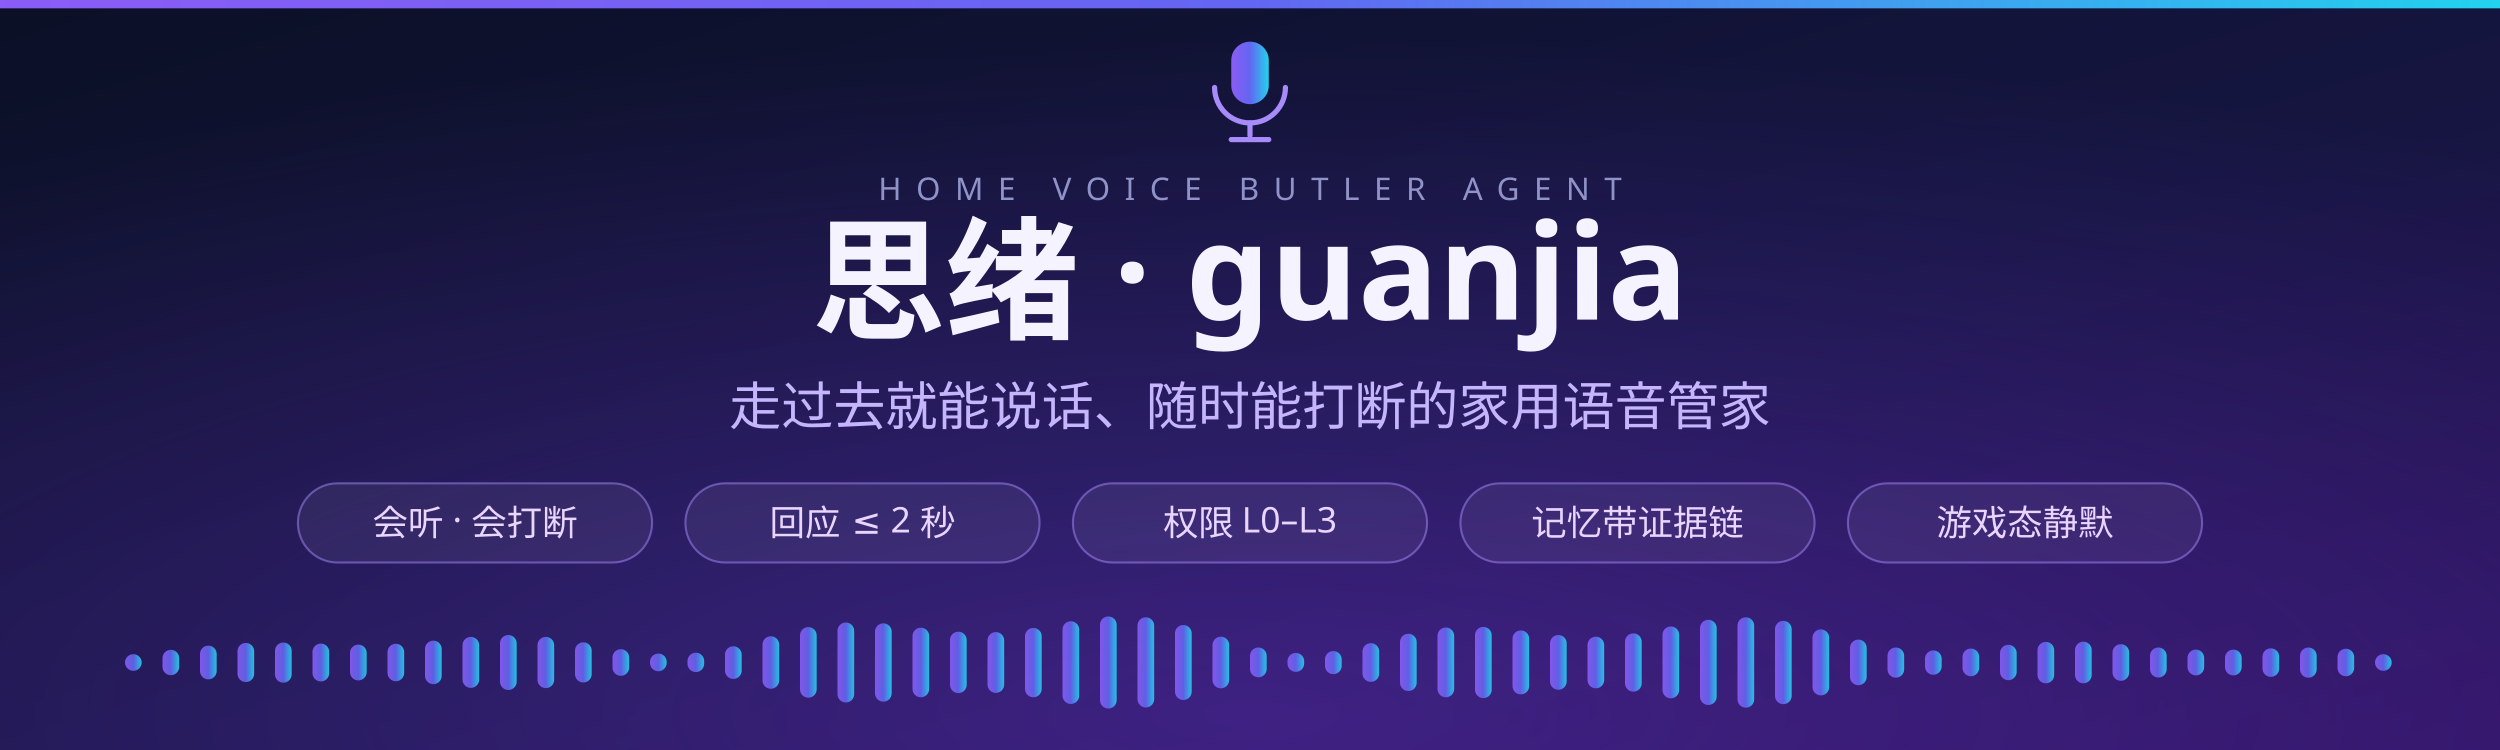
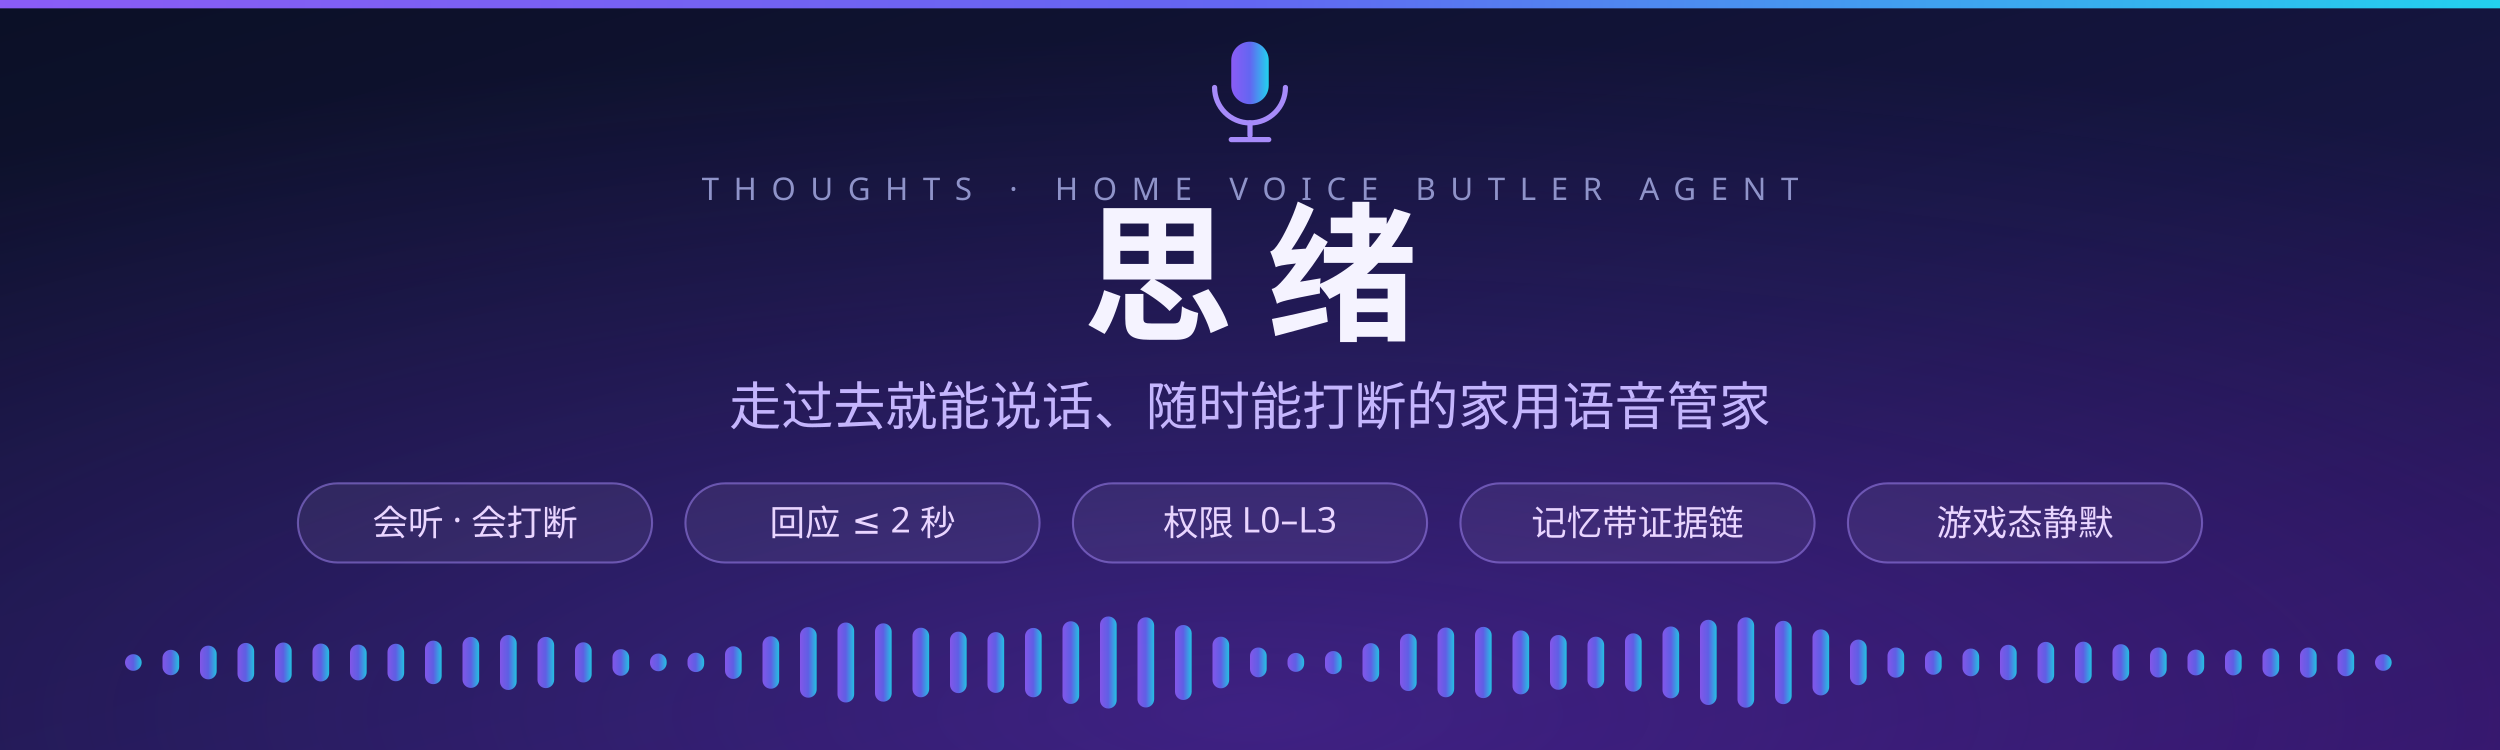
- <svg xmlns="http://www.w3.org/2000/svg" width="1200" height="360" viewBox="0 0 1200 360" role="img" aria-label="思绪 guanjia — 家用语音管家 Agent">
+ <svg xmlns="http://www.w3.org/2000/svg" width="1200" height="360" viewBox="0 0 1200 360" role="img" aria-label="思绪 — 家用语音管家 Agent">
  <defs>
    <linearGradient id="bg" x1="0" y1="0" x2="1" y2="1">
      <stop offset="0" stop-color="#0b1026" />
      <stop offset="0.55" stop-color="#151540" />
      <stop offset="1" stop-color="#2a1258" />
    </linearGradient>
    <linearGradient id="wave" x1="0" y1="0" x2="1" y2="0">
      <stop offset="0" stop-color="#8b5cf6" />
      <stop offset="0.5" stop-color="#6366f1" />
      <stop offset="1" stop-color="#22d3ee" />
    </linearGradient>
    <radialGradient id="glow" cx="0.5" cy="0.95" r="0.9">
      <stop offset="0" stop-color="#7c3aed" stop-opacity="0.35" />
      <stop offset="1" stop-color="#7c3aed" stop-opacity="0" />
    </radialGradient>
  </defs>
  <rect width="1200" height="360" fill="url(#bg)" />
  <rect width="1200" height="360" fill="url(#glow)" />
  <rect x="0" y="0" width="1200" height="4" fill="url(#wave)" />
  <g>
    <rect x="591" y="20" width="18" height="30" rx="9" fill="url(#wave)" />
    <path d="M583 42 a17 17 0 0 0 34 0" stroke="#a78bfa" stroke-width="2.5" fill="none" stroke-linecap="round" />
    <line x1="600" y1="59" x2="600" y2="65" stroke="#a78bfa" stroke-width="2.5" stroke-linecap="round" />
    <line x1="591" y1="67" x2="609" y2="67" stroke="#a78bfa" stroke-width="2.5" stroke-linecap="round" />
  </g>
-   <text x="600" y="96" text-anchor="middle" font-family="'Segoe UI','PingFang SC','Microsoft YaHei',sans-serif" font-size="15" letter-spacing="7" fill="#8f93c9">HOME VOICE BUTLER AGENT</text>
-   <text x="600" y="158" text-anchor="middle" font-family="'PingFang SC','Hiragino Sans GB','Microsoft YaHei','Noto Sans SC',sans-serif" font-size="64" font-weight="700" fill="#f5f3ff">思绪 · guanjia</text>
+   <text x="600" y="96" text-anchor="middle" font-family="'Segoe UI','PingFang SC','Microsoft YaHei',sans-serif" font-size="15" letter-spacing="7" fill="#8f93c9">THOUGHTS · HOME VOICE BUTLER AGENT</text>
+   <text x="600" y="158" text-anchor="middle" font-family="'PingFang SC','Hiragino Sans GB','Microsoft YaHei','Noto Sans SC',sans-serif" font-size="72" font-weight="700" fill="#f5f3ff">思 绪</text>
  <text x="600" y="204" text-anchor="middle" font-family="'PingFang SC','Hiragino Sans GB','Microsoft YaHei','Noto Sans SC',sans-serif" font-size="25" fill="#c4b5fd">走过去就能说话、随时能打断的家用语音管家</text>
  <g>
    <rect x="143" y="232" width="170" height="38" rx="19" fill="#ffffff" fill-opacity="0.06" stroke="#a78bfa" stroke-opacity="0.5" />
    <text x="228" y="257" text-anchor="middle" font-family="'PingFang SC','Hiragino Sans GB','Microsoft YaHei','Noto Sans SC',sans-serif" font-size="17" fill="#e9d5ff">会听 · 会打断</text>
  </g>
  <g>
    <rect x="329" y="232" width="170" height="38" rx="19" fill="#ffffff" fill-opacity="0.06" stroke="#a78bfa" stroke-opacity="0.5" />
    <text x="414" y="257" text-anchor="middle" font-family="'PingFang SC','Hiragino Sans GB','Microsoft YaHei','Noto Sans SC',sans-serif" font-size="17" fill="#e9d5ff">回应 ≤ 2 秒</text>
  </g>
  <g>
    <rect x="515" y="232" width="170" height="38" rx="19" fill="#ffffff" fill-opacity="0.06" stroke="#a78bfa" stroke-opacity="0.5" />
    <text x="600" y="257" text-anchor="middle" font-family="'PingFang SC','Hiragino Sans GB','Microsoft YaHei','Noto Sans SC',sans-serif" font-size="17" fill="#e9d5ff">权限 L0–L3</text>
  </g>
  <g>
    <rect x="701" y="232" width="170" height="38" rx="19" fill="#ffffff" fill-opacity="0.06" stroke="#a78bfa" stroke-opacity="0.5" />
    <text x="786" y="257" text-anchor="middle" font-family="'PingFang SC','Hiragino Sans GB','Microsoft YaHei','Noto Sans SC',sans-serif" font-size="17" fill="#e9d5ff">记忆带证据链</text>
  </g>
  <g>
    <rect x="887" y="232" width="170" height="38" rx="19" fill="#ffffff" fill-opacity="0.06" stroke="#a78bfa" stroke-opacity="0.5" />
    <text x="972" y="257" text-anchor="middle" font-family="'PingFang SC','Hiragino Sans GB','Microsoft YaHei','Noto Sans SC',sans-serif" font-size="17" fill="#e9d5ff">游戏态静默</text>
  </g>
  <rect x="60.0" y="314.0" width="8" height="8.0" rx="4" fill="url(#wave)" opacity="0.9" />
  <rect x="78.0" y="311.9" width="8" height="12.2" rx="4" fill="url(#wave)" opacity="0.9" />
  <rect x="96.0" y="309.9" width="8" height="16.2" rx="4" fill="url(#wave)" opacity="0.9" />
  <rect x="114.0" y="308.6" width="8" height="18.8" rx="4" fill="url(#wave)" opacity="0.9" />
  <rect x="132.0" y="308.4" width="8" height="19.3" rx="4" fill="url(#wave)" opacity="0.9" />
  <rect x="150.0" y="308.9" width="8" height="18.2" rx="4" fill="url(#wave)" opacity="0.9" />
  <rect x="168.0" y="309.4" width="8" height="17.2" rx="4" fill="url(#wave)" opacity="0.9" />
  <rect x="186.0" y="309.0" width="8" height="18.0" rx="4" fill="url(#wave)" opacity="0.9" />
  <rect x="204.0" y="307.5" width="8" height="20.9" rx="4" fill="url(#wave)" opacity="0.9" />
  <rect x="222.0" y="305.7" width="8" height="24.5" rx="4" fill="url(#wave)" opacity="0.9" />
  <rect x="240.0" y="304.8" width="8" height="26.4" rx="4" fill="url(#wave)" opacity="0.9" />
  <rect x="258.0" y="305.7" width="8" height="24.6" rx="4" fill="url(#wave)" opacity="0.9" />
  <rect x="276.0" y="308.3" width="8" height="19.3" rx="4" fill="url(#wave)" opacity="0.9" />
  <rect x="294.0" y="311.6" width="8" height="12.8" rx="4" fill="url(#wave)" opacity="0.9" />
  <rect x="312.0" y="313.7" width="8" height="8.5" rx="4" fill="url(#wave)" opacity="0.9" />
  <rect x="330.0" y="313.3" width="8" height="9.3" rx="4" fill="url(#wave)" opacity="0.9" />
  <rect x="348.0" y="310.2" width="8" height="15.7" rx="4" fill="url(#wave)" opacity="0.9" />
  <rect x="366.0" y="305.4" width="8" height="25.2" rx="4" fill="url(#wave)" opacity="0.9" />
  <rect x="384.0" y="301.0" width="8" height="33.9" rx="4" fill="url(#wave)" opacity="0.9" />
  <rect x="402.0" y="298.8" width="8" height="38.4" rx="4" fill="url(#wave)" opacity="0.9" />
  <rect x="420.0" y="299.2" width="8" height="37.6" rx="4" fill="url(#wave)" opacity="0.9" />
  <rect x="438.0" y="301.3" width="8" height="33.4" rx="4" fill="url(#wave)" opacity="0.9" />
  <rect x="456.0" y="303.2" width="8" height="29.5" rx="4" fill="url(#wave)" opacity="0.9" />
  <rect x="474.0" y="303.4" width="8" height="29.2" rx="4" fill="url(#wave)" opacity="0.9" />
  <rect x="492.0" y="301.4" width="8" height="33.3" rx="4" fill="url(#wave)" opacity="0.9" />
  <rect x="510.0" y="298.2" width="8" height="39.7" rx="4" fill="url(#wave)" opacity="0.9" />
  <rect x="528.0" y="295.9" width="8" height="44.2" rx="4" fill="url(#wave)" opacity="0.9" />
  <rect x="546.0" y="296.3" width="8" height="43.3" rx="4" fill="url(#wave)" opacity="0.9" />
  <rect x="564.0" y="300.0" width="8" height="36.0" rx="4" fill="url(#wave)" opacity="0.9" />
  <rect x="582.0" y="305.6" width="8" height="24.8" rx="4" fill="url(#wave)" opacity="0.9" />
  <rect x="600.0" y="310.8" width="8" height="14.3" rx="4" fill="url(#wave)" opacity="0.9" />
  <rect x="618.0" y="313.4" width="8" height="9.1" rx="4" fill="url(#wave)" opacity="0.9" />
  <rect x="636.0" y="312.5" width="8" height="11.1" rx="4" fill="url(#wave)" opacity="0.9" />
  <rect x="654.0" y="308.7" width="8" height="18.6" rx="4" fill="url(#wave)" opacity="0.9" />
  <rect x="672.0" y="304.2" width="8" height="27.5" rx="4" fill="url(#wave)" opacity="0.9" />
  <rect x="690.0" y="301.2" width="8" height="33.5" rx="4" fill="url(#wave)" opacity="0.9" />
  <rect x="708.0" y="300.9" width="8" height="34.2" rx="4" fill="url(#wave)" opacity="0.9" />
  <rect x="726.0" y="302.6" width="8" height="30.7" rx="4" fill="url(#wave)" opacity="0.9" />
  <rect x="744.0" y="304.8" width="8" height="26.3" rx="4" fill="url(#wave)" opacity="0.9" />
  <rect x="762.0" y="305.6" width="8" height="24.8" rx="4" fill="url(#wave)" opacity="0.9" />
  <rect x="780.0" y="304.0" width="8" height="28.0" rx="4" fill="url(#wave)" opacity="0.9" />
  <rect x="798.0" y="300.7" width="8" height="34.5" rx="4" fill="url(#wave)" opacity="0.9" />
  <rect x="816.0" y="297.5" width="8" height="40.9" rx="4" fill="url(#wave)" opacity="0.9" />
  <rect x="834.0" y="296.3" width="8" height="43.4" rx="4" fill="url(#wave)" opacity="0.9" />
  <rect x="852.0" y="298.0" width="8" height="40.0" rx="4" fill="url(#wave)" opacity="0.9" />
  <rect x="870.0" y="302.1" width="8" height="31.7" rx="4" fill="url(#wave)" opacity="0.9" />
  <rect x="888.0" y="307.0" width="8" height="21.9" rx="4" fill="url(#wave)" opacity="0.9" />
  <rect x="906.0" y="310.8" width="8" height="14.5" rx="4" fill="url(#wave)" opacity="0.9" />
  <rect x="924.0" y="312.2" width="8" height="11.7" rx="4" fill="url(#wave)" opacity="0.9" />
  <rect x="942.0" y="311.3" width="8" height="13.3" rx="4" fill="url(#wave)" opacity="0.9" />
  <rect x="960.0" y="309.5" width="8" height="17.0" rx="4" fill="url(#wave)" opacity="0.9" />
  <rect x="978.0" y="308.1" width="8" height="19.9" rx="4" fill="url(#wave)" opacity="0.9" />
  <rect x="996.0" y="308.0" width="8" height="20.0" rx="4" fill="url(#wave)" opacity="0.9" />
  <rect x="1014.0" y="309.2" width="8" height="17.6" rx="4" fill="url(#wave)" opacity="0.9" />
  <rect x="1032.0" y="310.8" width="8" height="14.4" rx="4" fill="url(#wave)" opacity="0.9" />
  <rect x="1050.0" y="311.8" width="8" height="12.4" rx="4" fill="url(#wave)" opacity="0.9" />
  <rect x="1068.0" y="311.8" width="8" height="12.4" rx="4" fill="url(#wave)" opacity="0.9" />
  <rect x="1086.0" y="311.2" width="8" height="13.7" rx="4" fill="url(#wave)" opacity="0.9" />
  <rect x="1104.0" y="310.8" width="8" height="14.5" rx="4" fill="url(#wave)" opacity="0.9" />
  <rect x="1122.0" y="311.4" width="8" height="13.2" rx="4" fill="url(#wave)" opacity="0.9" />
  <rect x="1140.0" y="314.0" width="8" height="8.0" rx="4" fill="url(#wave)" opacity="0.9" />
</svg>
